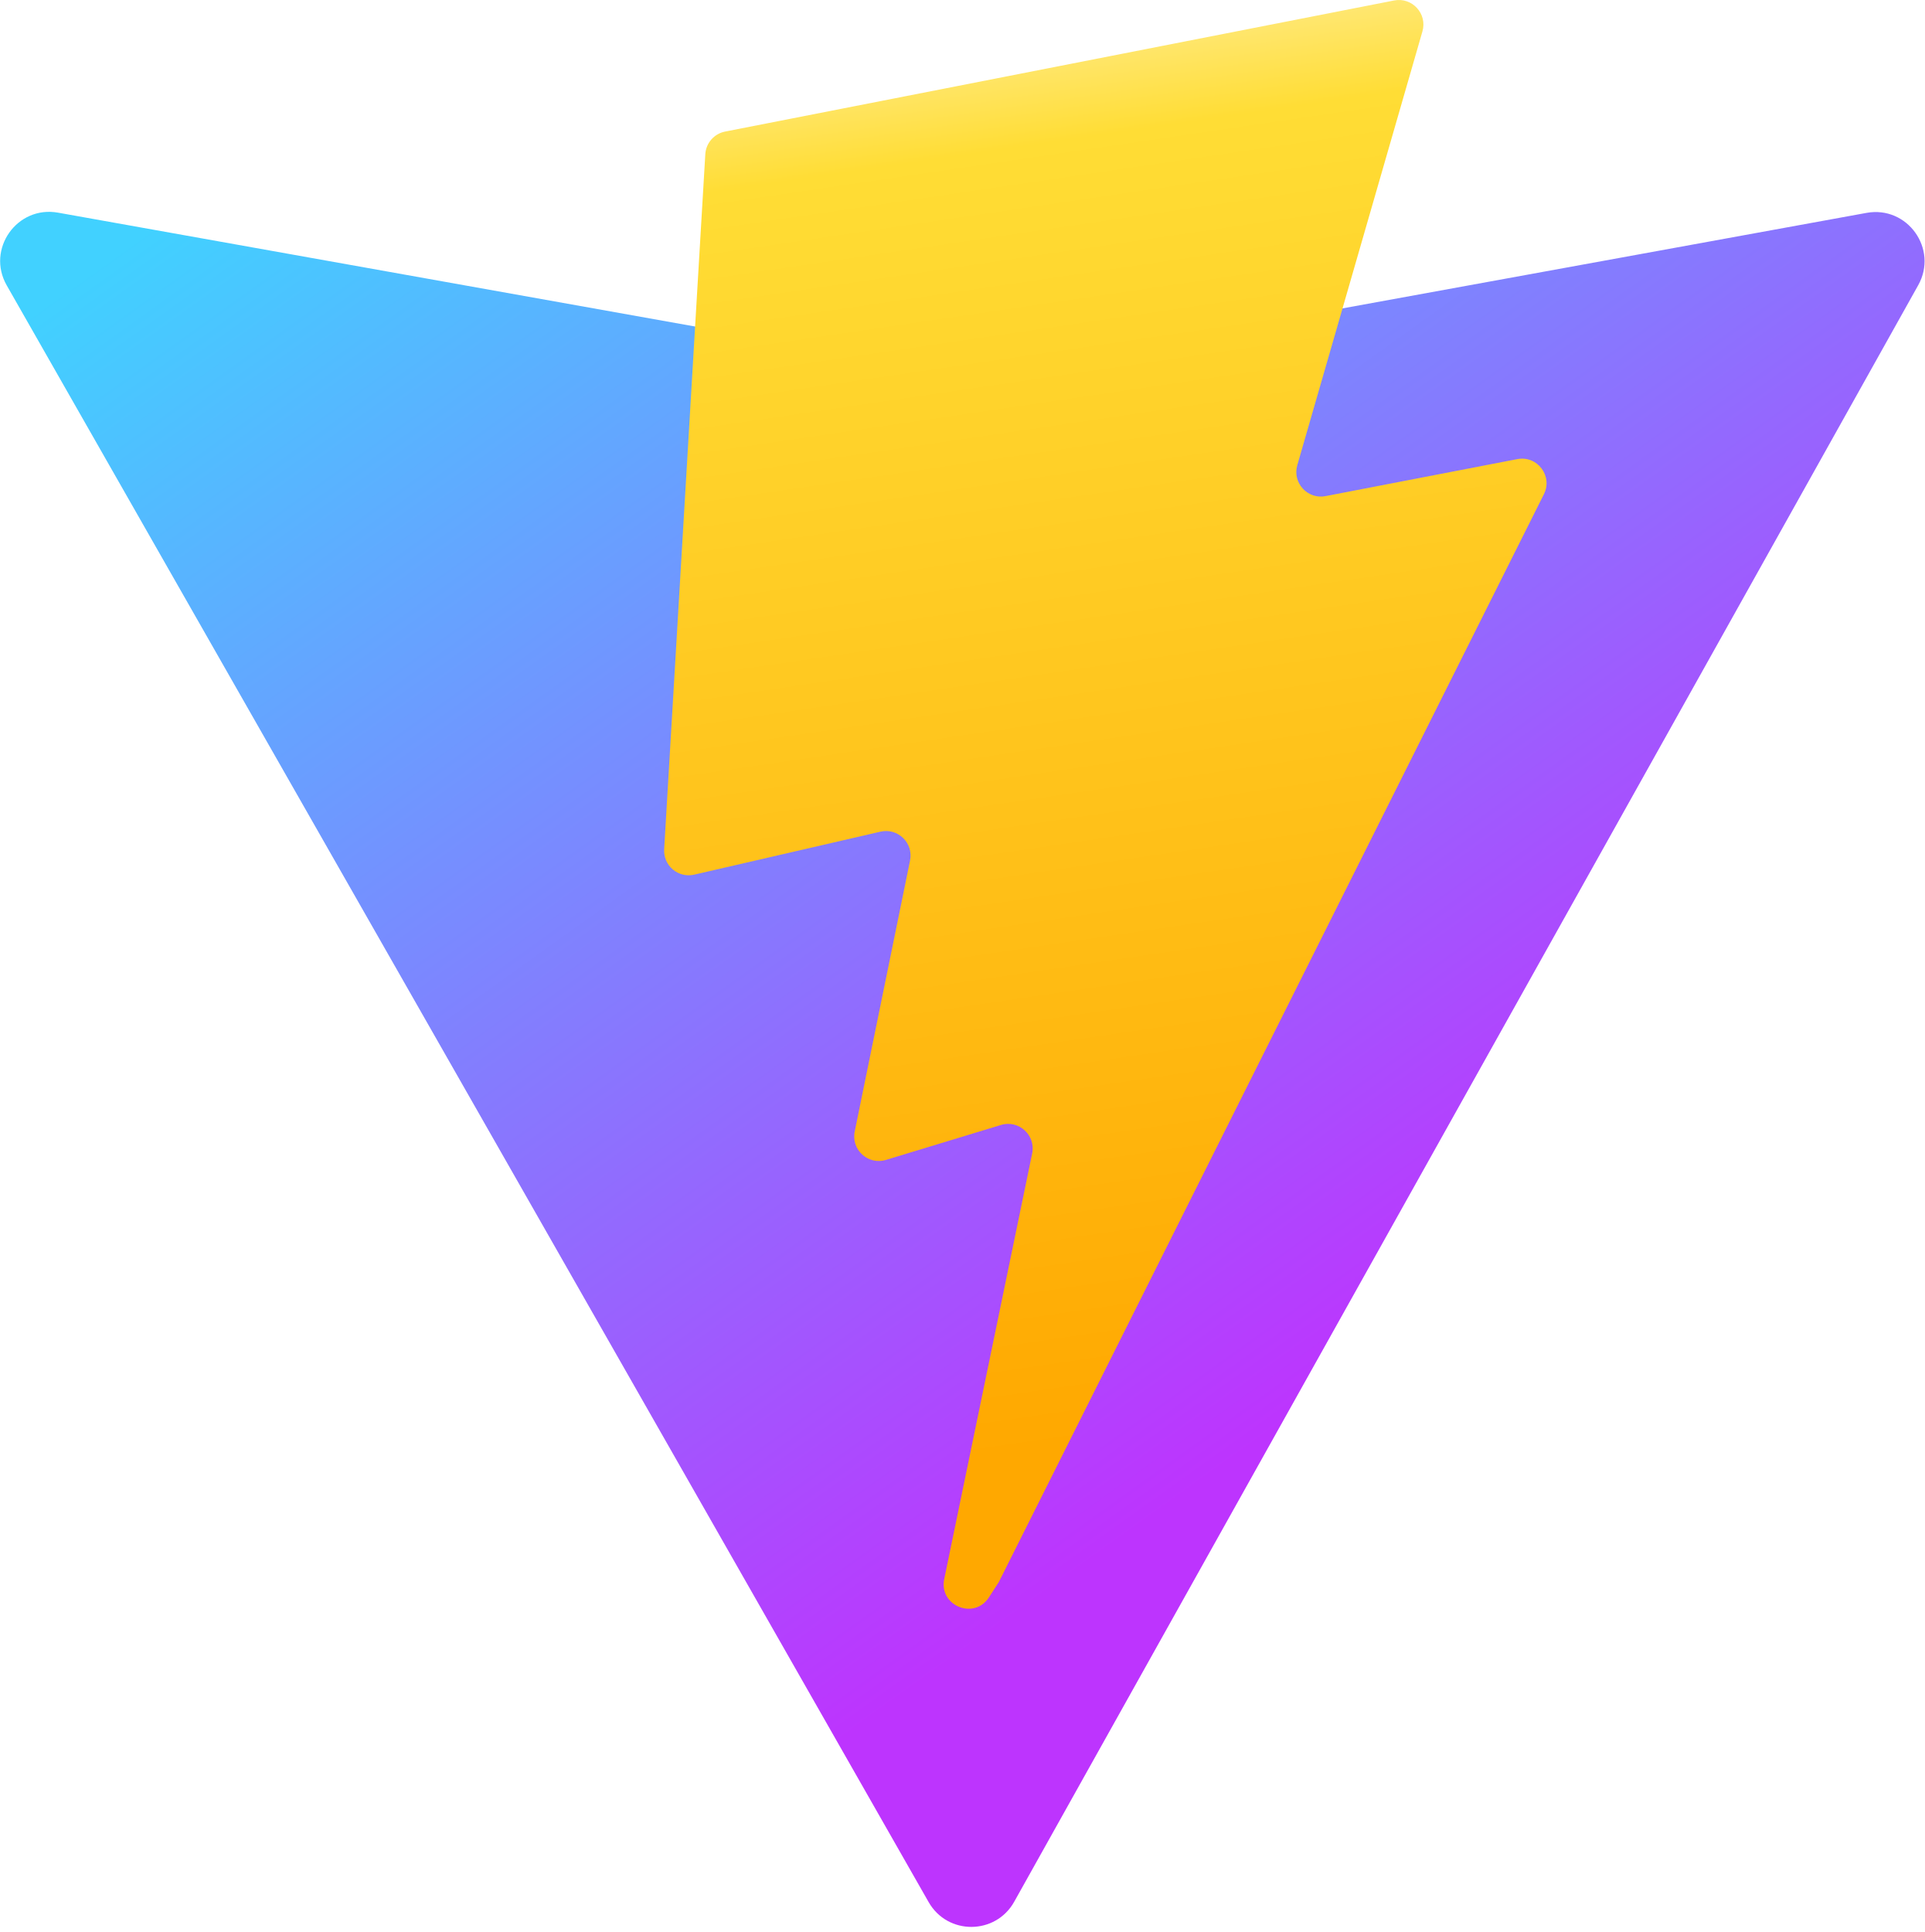
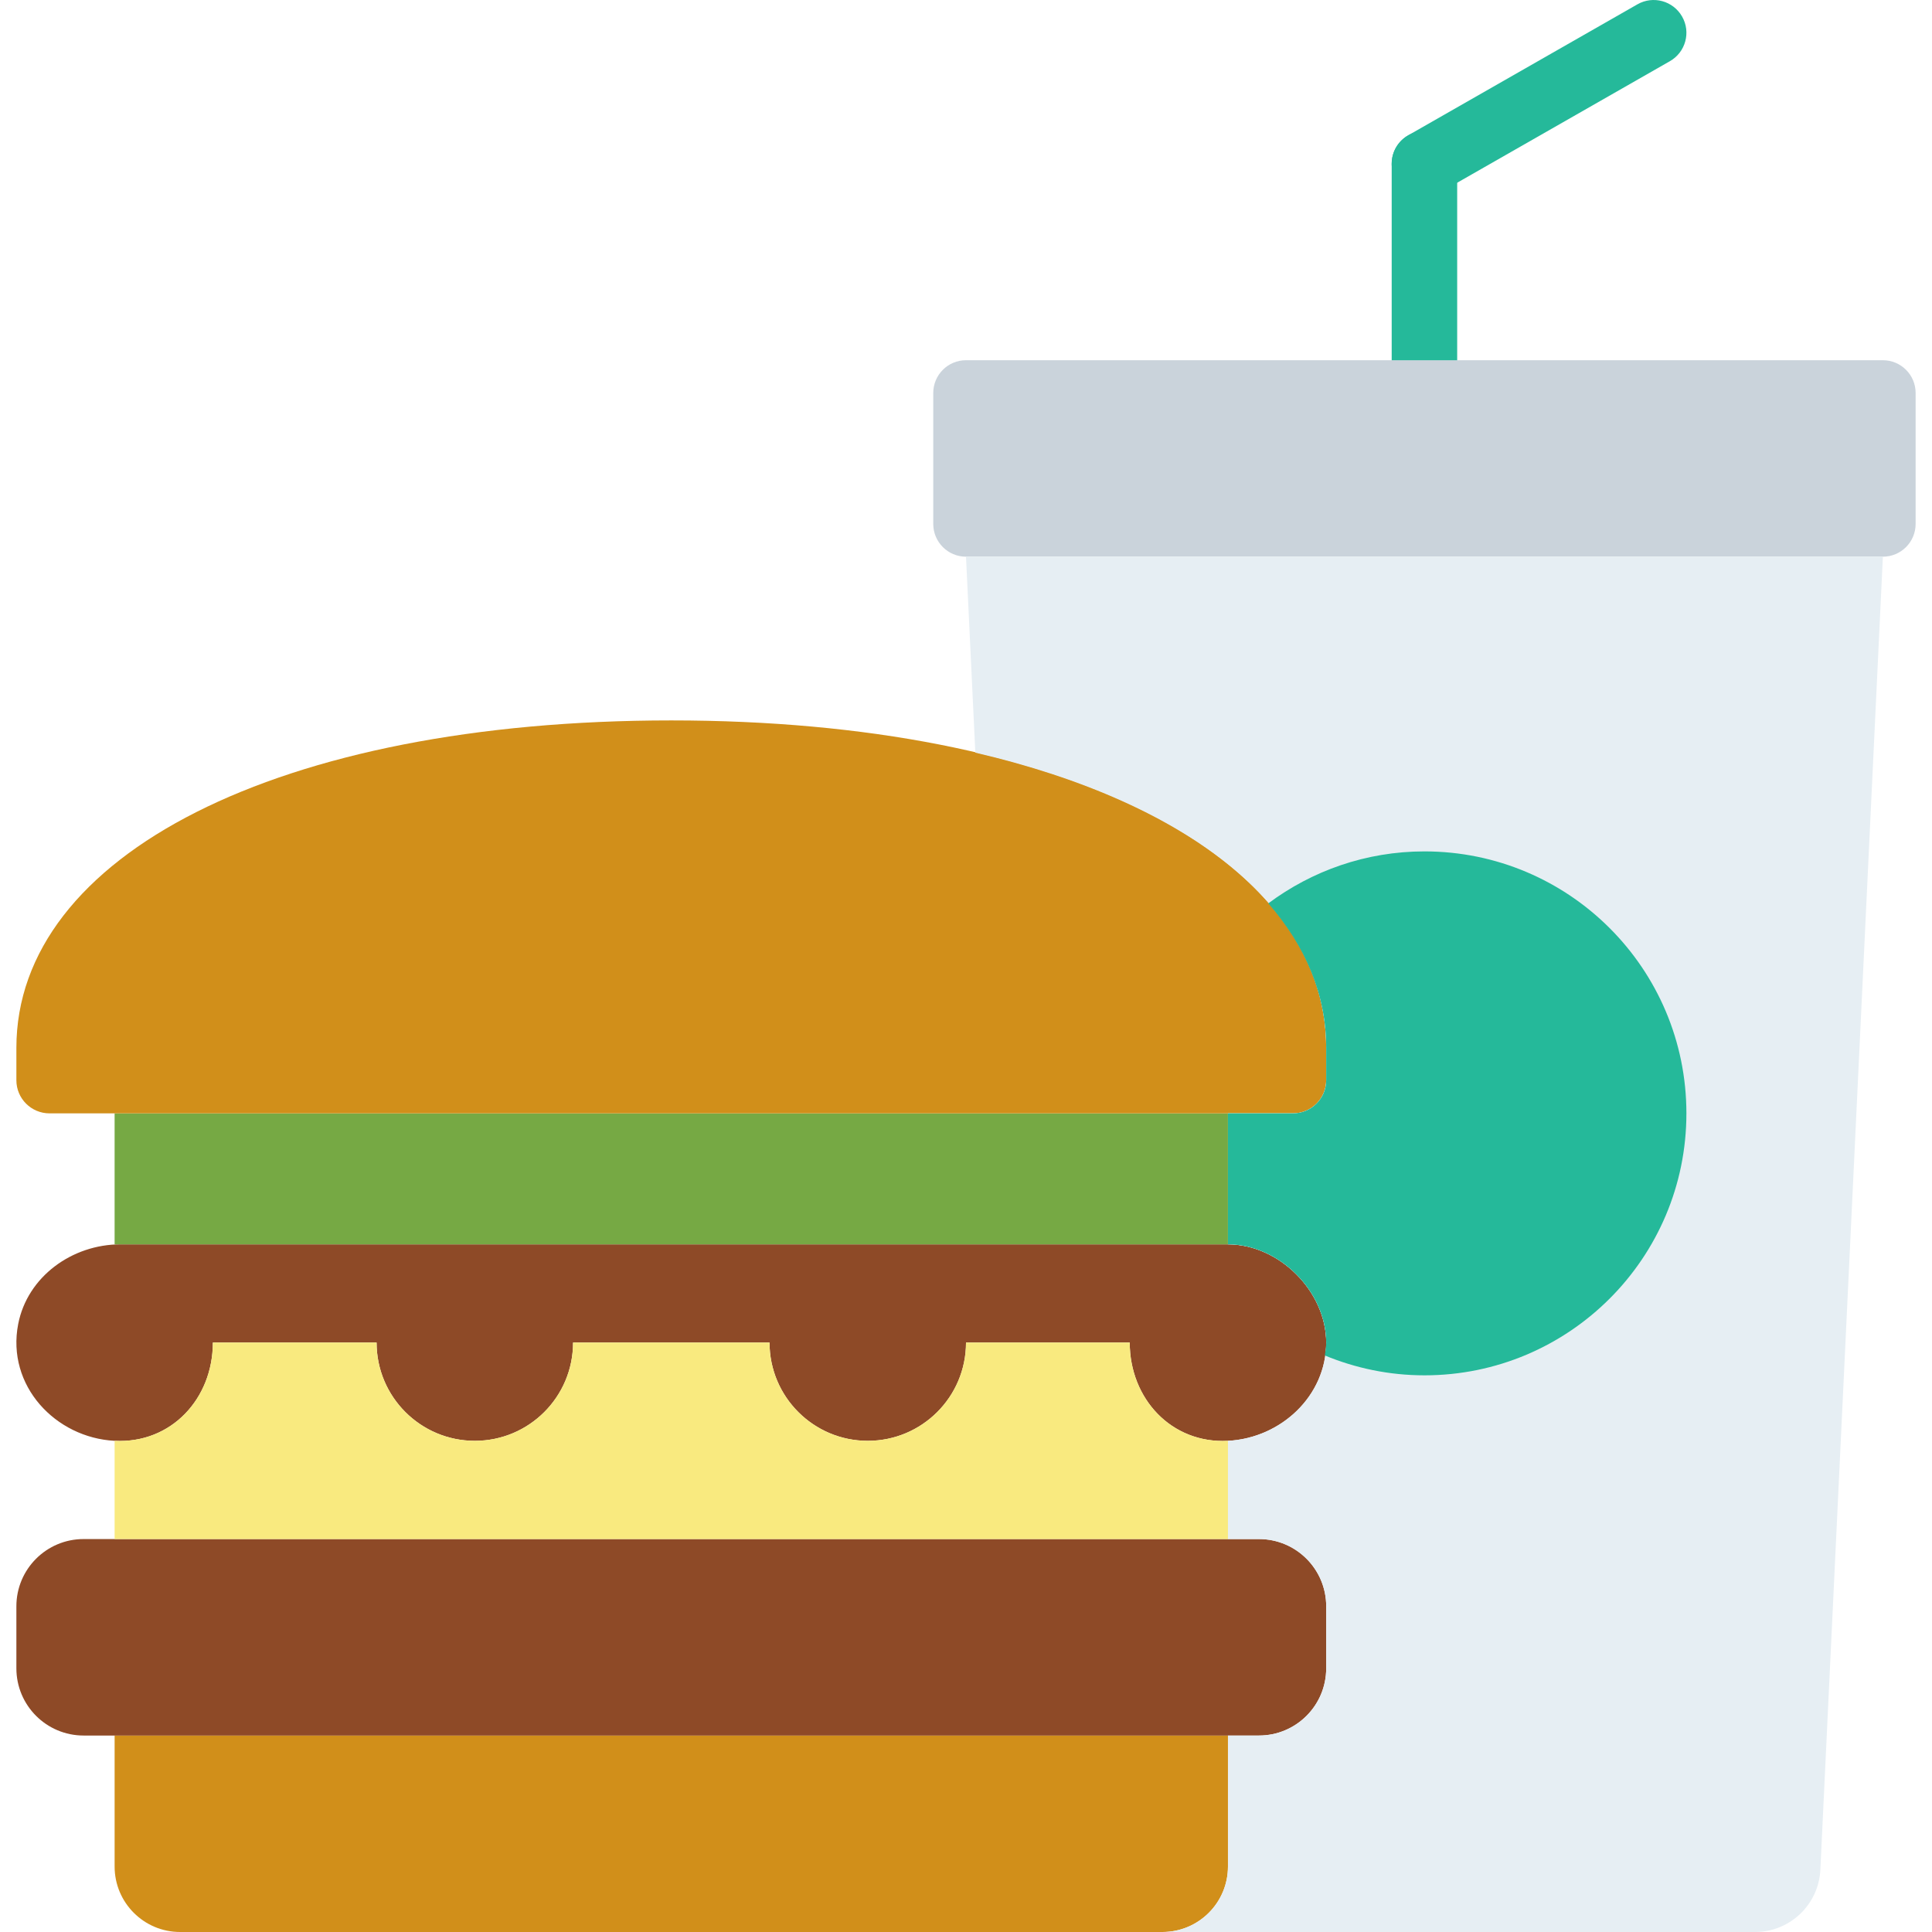
- <svg xmlns="http://www.w3.org/2000/svg" aria-hidden="true" role="img" class="iconify iconify--logos" width="31.88" height="32" preserveAspectRatio="xMidYMid meet" viewBox="0 0 256 257">
-   <defs>
-     <linearGradient id="IconifyId1813088fe1fbc01fb466" x1="-.828%" x2="57.636%" y1="7.652%" y2="78.411%">
-       <stop offset="0%" stop-color="#41D1FF" />
-       <stop offset="100%" stop-color="#BD34FE" />
-     </linearGradient>
-     <linearGradient id="IconifyId1813088fe1fbc01fb467" x1="43.376%" x2="50.316%" y1="2.242%" y2="89.03%">
-       <stop offset="0%" stop-color="#FFEA83" />
-       <stop offset="8.333%" stop-color="#FFDD35" />
-       <stop offset="100%" stop-color="#FFA800" />
-     </linearGradient>
-   </defs>
-   <path fill="url(#IconifyId1813088fe1fbc01fb466)" d="M255.153 37.938L134.897 252.976c-2.483 4.44-8.862 4.466-11.382.048L.875 37.958c-2.746-4.814 1.371-10.646 6.827-9.67l120.385 21.517a6.537 6.537 0 0 0 2.322-.004l117.867-21.483c5.438-.991 9.574 4.796 6.877 9.62Z" />
-   <path fill="url(#IconifyId1813088fe1fbc01fb467)" d="M185.432.063L96.44 17.501a3.268 3.268 0 0 0-2.634 3.014l-5.474 92.456a3.268 3.268 0 0 0 3.997 3.378l24.777-5.718c2.318-.535 4.413 1.507 3.936 3.838l-7.361 36.047c-.495 2.426 1.782 4.5 4.151 3.78l15.304-4.649c2.372-.72 4.652 1.36 4.15 3.788l-11.698 56.621c-.732 3.542 3.979 5.473 5.943 2.437l1.313-2.028l72.516-144.72c1.215-2.423-.88-5.186-3.54-4.672l-25.505 4.922c-2.396.462-4.435-1.77-3.759-4.114l16.646-57.705c.677-2.35-1.37-4.583-3.769-4.113Z" />
+ <svg xmlns="http://www.w3.org/2000/svg" height="800px" width="800px" version="1.1" id="Layer_1" viewBox="0 0 512.004 512.004" xml:space="preserve">
+   <g>
+     <g>
+       <path style="fill:#25B99A;" d="M377.494,104.14c-4.799,0-8.678-3.888-8.678-8.678V43.394c0-4.79,3.879-8.678,8.678-8.678    c4.799,0,8.678,3.888,8.678,8.678v52.068C386.172,100.252,382.293,104.14,377.494,104.14" />
+       <path style="fill:#25B99A;" d="M377.502,52.072c-3.02,0-5.944-1.571-7.541-4.374c-2.386-4.157-0.937-9.459,3.228-11.837    L433.935,1.15c4.148-2.386,9.459-0.937,11.837,3.228c2.386,4.157,0.937,9.459-3.228,11.837l-60.746,34.712    C380.444,51.708,378.96,52.072,377.502,52.072" />
+     </g>
+     <path style="fill:#CAD3DB;" d="M498.985,147.53H256.002c-4.79,0-8.678-3.888-8.678-8.678V104.14c0-4.79,3.888-8.678,8.678-8.678   h242.983c4.79,0,8.678,3.888,8.678,8.678v34.712C507.663,143.642,503.775,147.53,498.985,147.53" />
+     <path style="fill:#D18F1A;" d="M308.07,512.004H47.731c-9.589,0-17.356-7.767-17.356-17.356v-34.712h295.051v34.712   C325.426,504.238,317.659,512.004,308.07,512.004" />
+     <g>
+       <path style="fill:#8E4A27;" d="M333.644,459.937H22.157c-9.841,0-17.816-7.975-17.816-17.816v-16.436    c0-9.841,7.975-17.816,17.816-17.816h311.487c9.841,0,17.816,7.975,17.816,17.816v16.436    C351.46,451.961,343.485,459.937,333.644,459.937" />
+       <path style="fill:#8E4A27;" d="M31.931,329.767c-12.809,0-24.671,8.556-27.11,21.122c-3.167,16.332,9.876,30.121,25.557,30.946    c15.013,0.79,26.034-11.195,26.034-26.034h43.39c0,14.379,11.655,26.034,26.034,26.034c14.379,0,26.034-11.655,26.034-26.034    h52.068c0,14.379,11.655,26.034,26.034,26.034c14.379,0,26.034-11.655,26.034-26.034h43.39c0,14.839,11.021,26.824,26.034,26.034    c14.076-0.738,26.034-11.941,26.034-26.034c0-13.564-12.47-26.034-26.034-26.034H31.931z" />
+     </g>
+     <polygon style="fill:#76A944;" points="30.372,329.767 325.422,329.767 325.422,295.055 30.372,295.055  " />
+     <path style="fill:#F9EA7F;" d="M299.392,355.801h-43.39c0,14.379-11.655,26.034-26.034,26.034   c-14.379,0-26.034-11.655-26.034-26.034h-52.068c0,14.379-11.655,26.034-26.034,26.034s-26.034-11.655-26.034-26.034h-43.39   c0,14.839-11.021,26.824-26.034,26.034v26.034h295.051v-26.034C310.413,382.625,299.392,370.64,299.392,355.801" />
+     <path style="fill:#D18F1A;" d="M177.9,190.92c-104.136,0-173.559,35.797-173.559,86.78v8.574c0,4.851,3.931,8.782,8.782,8.782   h329.554c4.851,0,8.782-3.931,8.782-8.782v-8.574C351.46,226.716,282.036,190.92,177.9,190.92" />
+     <path style="fill:#E6EEF3;" d="M256.002,147.53l2.473,51.929c57.743,13.486,92.984,41.984,92.984,78.241v8.574   c0,4.851-3.931,8.782-8.782,8.782h-17.252v34.712c13.564,0,26.034,12.47,26.034,26.034c0,14.102-11.958,25.296-26.034,26.034   v26.034h8.218c9.841,0,17.816,7.975,17.816,17.816v16.436c0,9.841-7.975,17.816-17.816,17.816h-8.218v34.712   c0,9.58-7.767,17.356-17.356,17.356h157.028c9.259,0,16.879-7.263,17.321-16.514l16.566-347.96H256.002z" />
+     <path style="fill:#25B99A;" d="M377.494,225.631c-15.525,0-29.817,5.163-41.377,13.772c9.867,11.333,15.343,24.203,15.343,38.296   v8.574c0,4.851-3.931,8.782-8.782,8.782h-17.252v34.712c13.564,0,26.034,12.47,26.034,26.034c0,1.172-0.2,2.291-0.364,3.419   c8.14,3.358,17.044,5.259,26.398,5.259c38.339,0,69.424-31.085,69.424-69.424S415.833,225.631,377.494,225.631" />
+   </g>
</svg>
